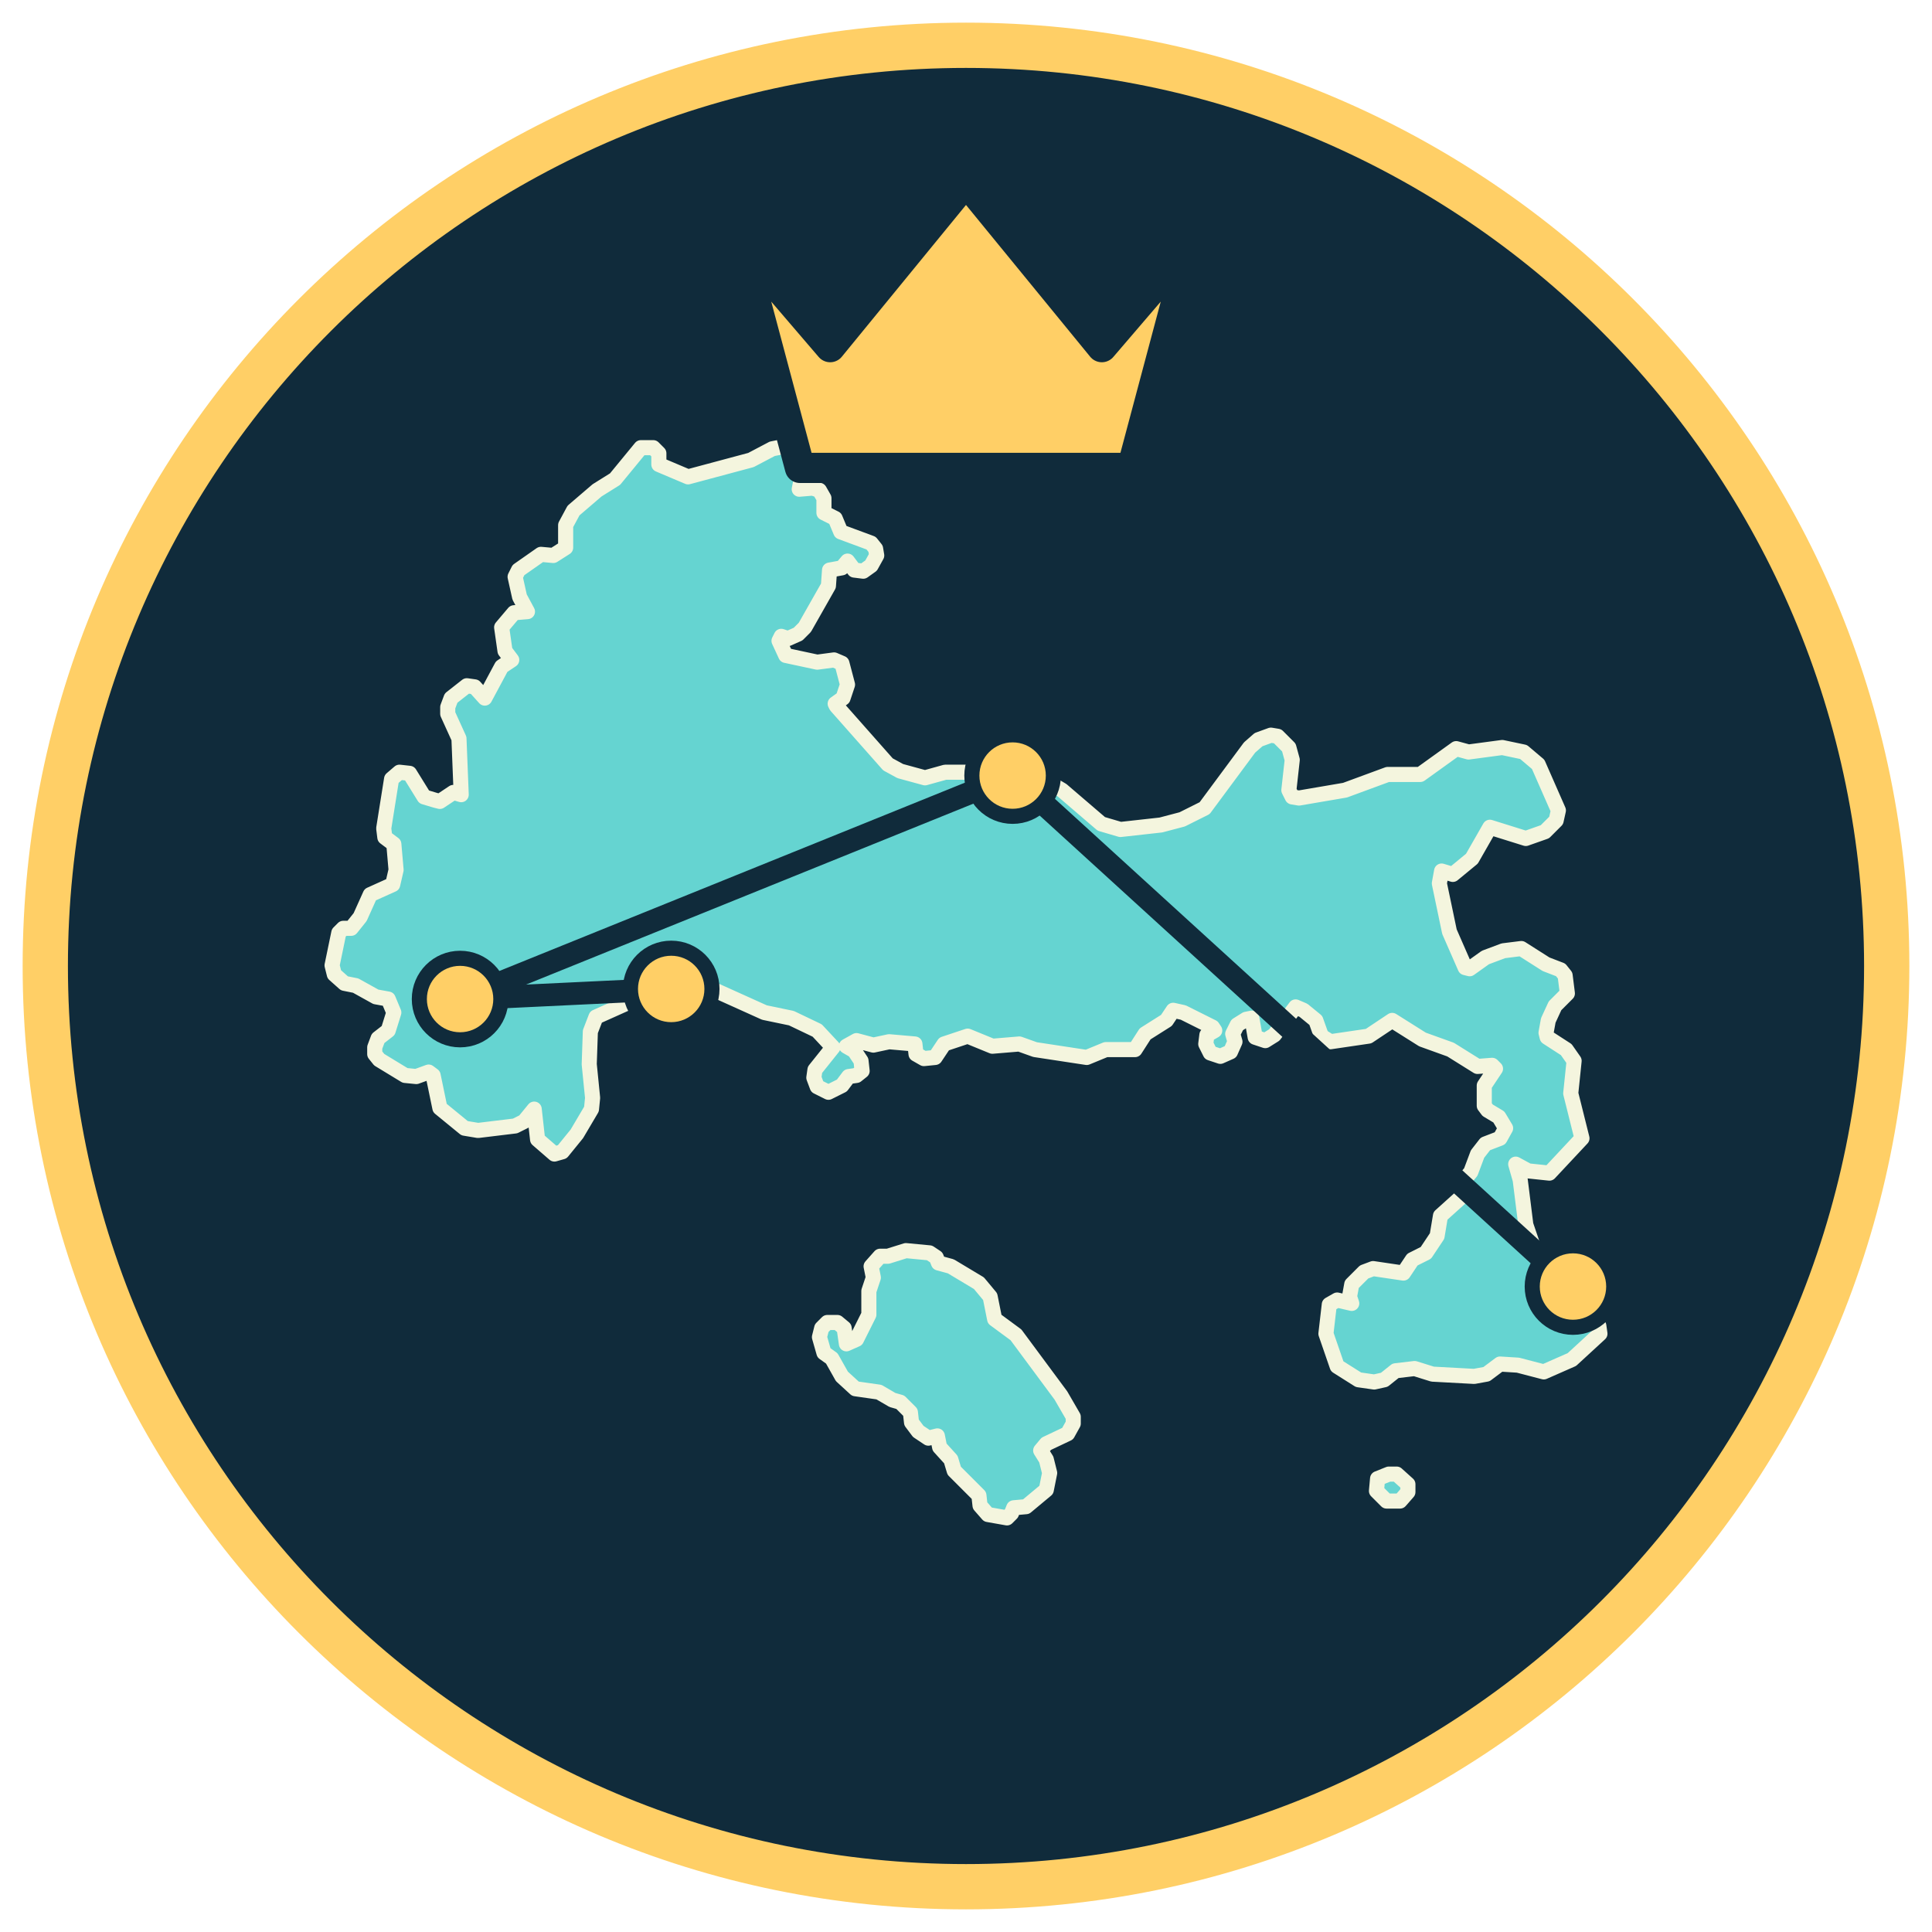
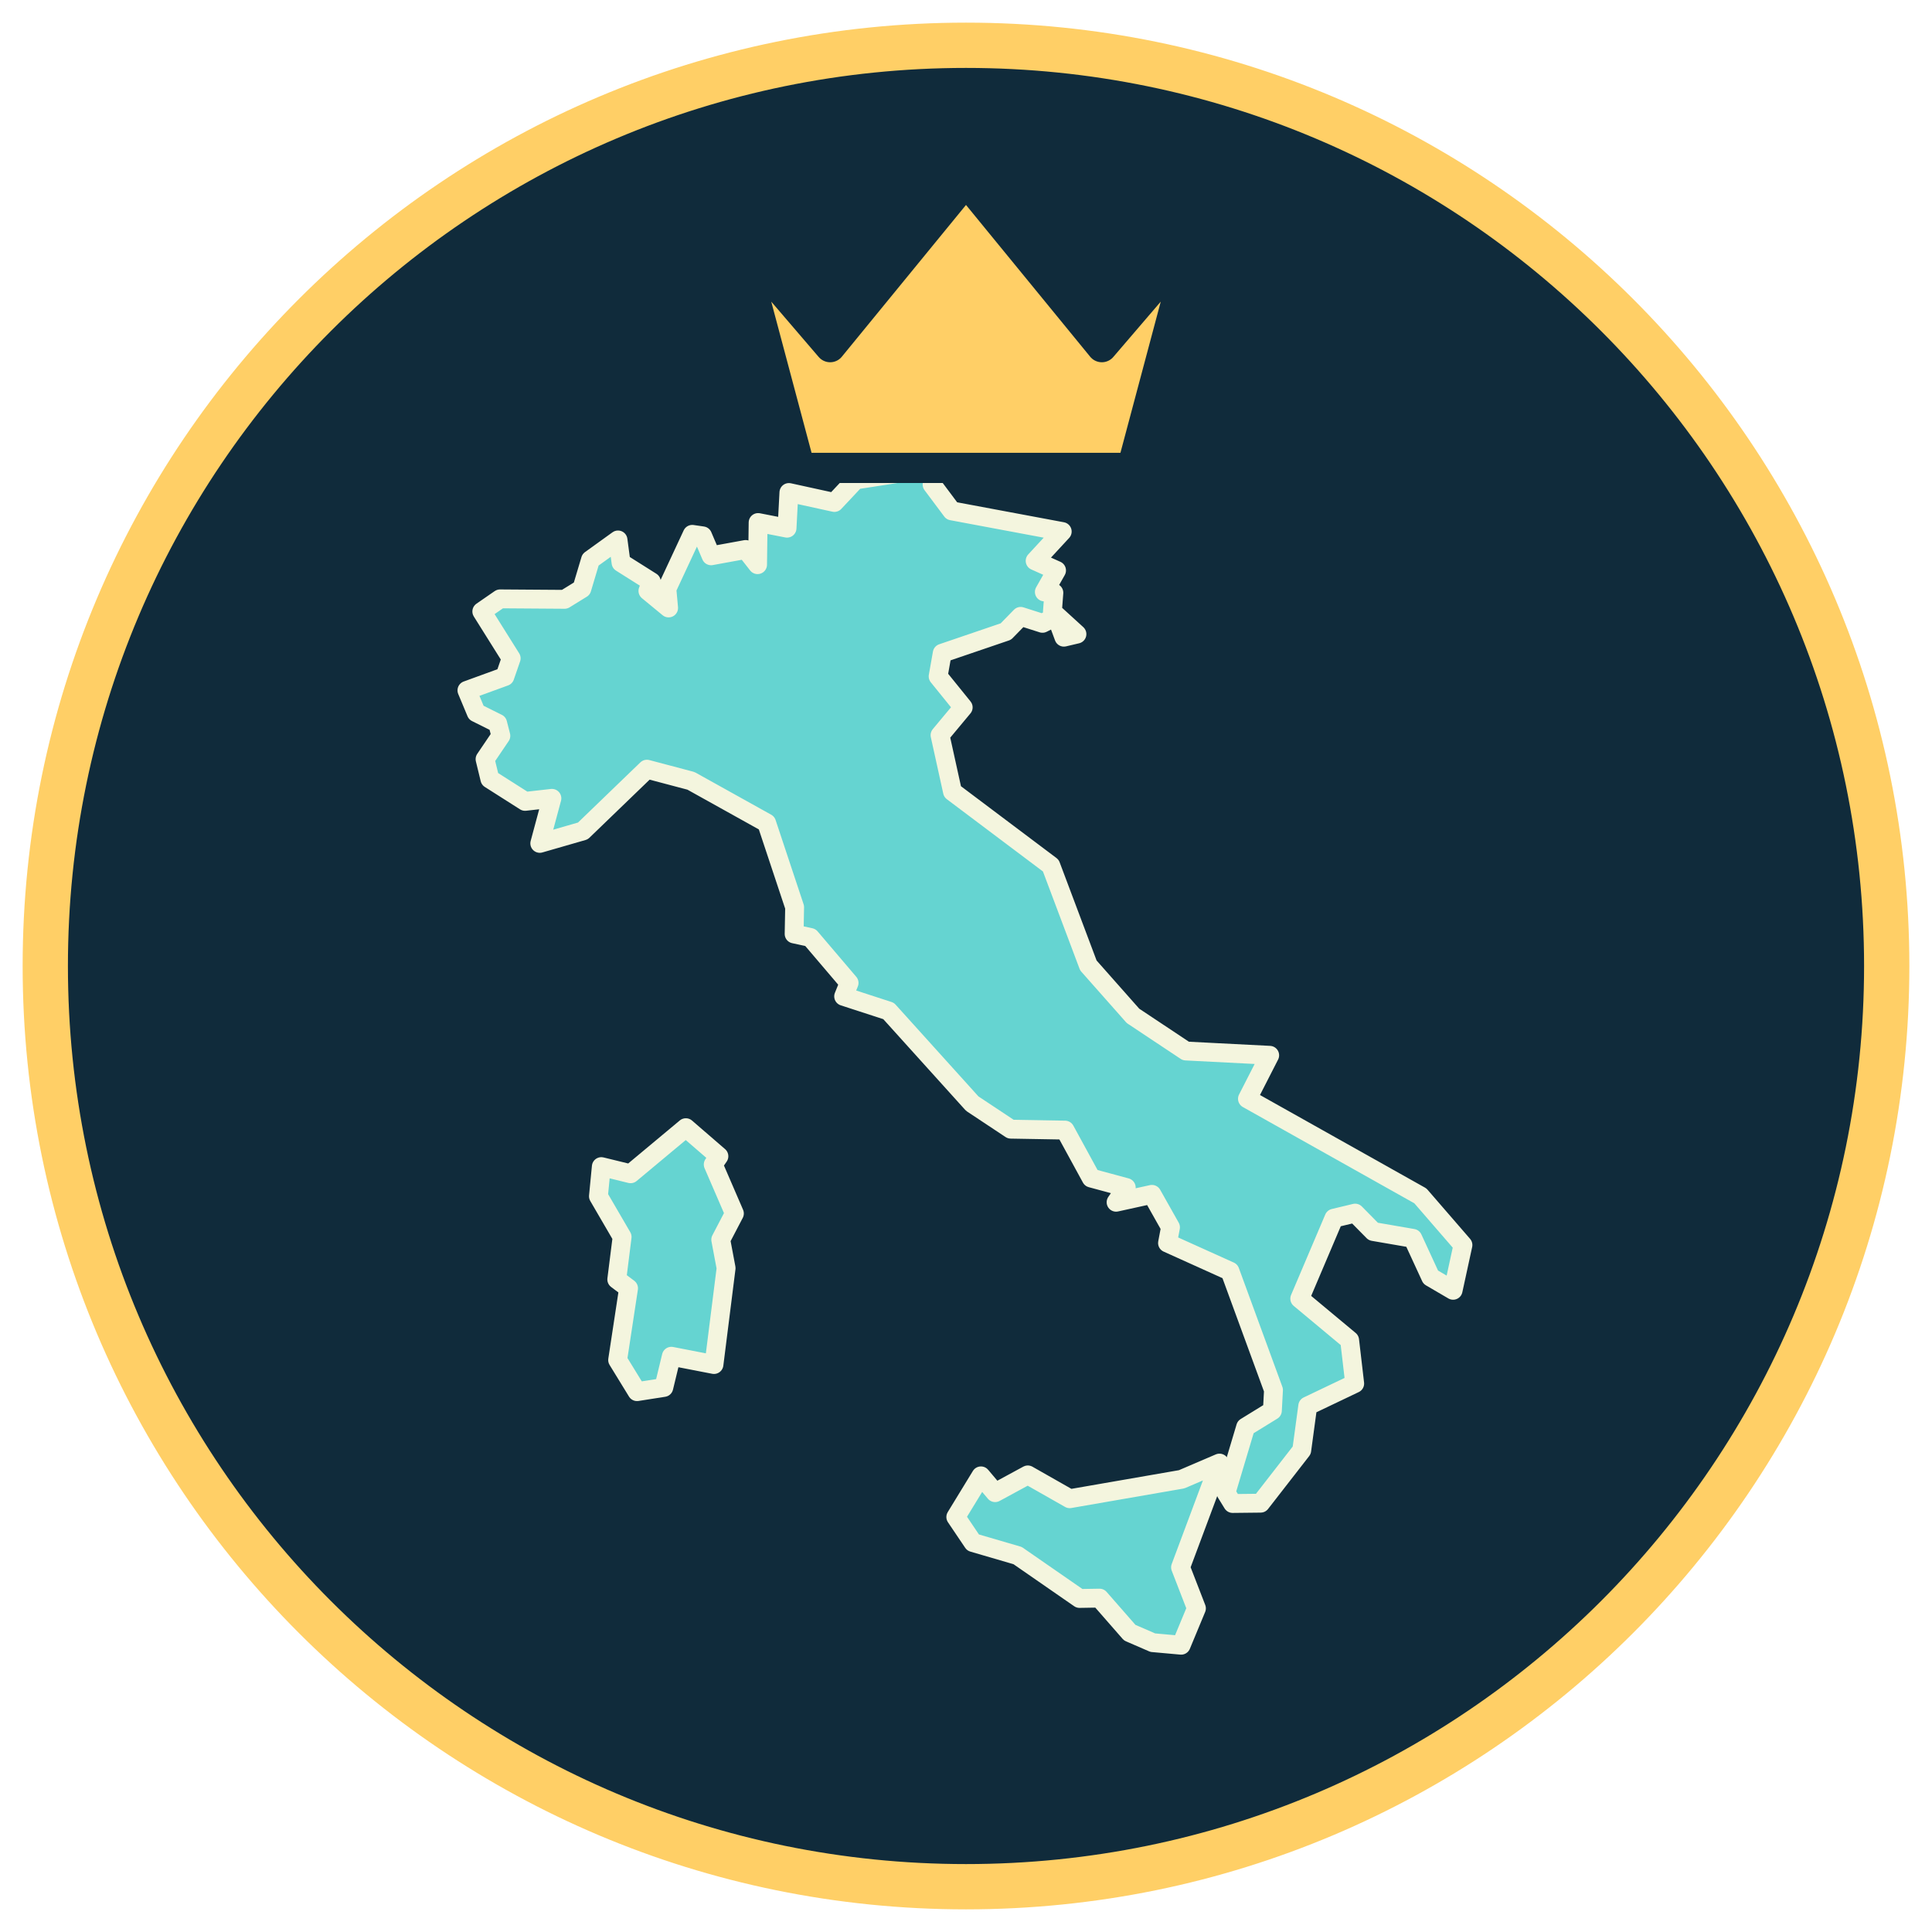
<svg xmlns="http://www.w3.org/2000/svg" width="256" height="256" viewBox="0 0 128 128">
  <circle cx="64" cy="64" r="61" fill="#102b3b" stroke="#ffcf66" stroke-width="3" />
-   <g transform="translate(26.24092 50.19398) scale(0.07440213)">
-     <path d="M-40,152L-47,152L-51,156L-57,185L-55,193L-46,201L-36,203L-18,213L-7,215L-2,227L-7,243L-16,250L-19,258L-19,264L-15,269L8,283L18,284L29,280L33,283L39,312L61,330L73,332L106,328L114,324L123,313L126,340L141,353L148,351L161,335L174,313L175,303L172,273L173,244L178,231L207,218L243,218L266,206L277,204L328,227L352,232L375,243L389,258L373,278L372,285L375,293L385,298L397,292L403,284L410,283L415,279L414,270L408,261L401,257L410,252L425,256L439,253L462,255L463,264L470,268L480,267L488,255L509,248L531,257L555,255L569,260L615,267L632,260L658,260L667,246L686,234L692,225L701,227L727,240L729,243L722,247L721,255L725,263L734,266L743,262L747,253L745,246L749,238L757,233L762,232L765,249L774,252L782,247L801,222L808,225L819,234L824,248L832,253L866,248L887,234L914,251L939,260L963,275L976,274L979,277L969,292L969,310L972,314L982,320L988,330L983,339L970,344L963,353L957,369L952,375L950,390L930,408L927,426L917,441L905,447L897,459L870,455L862,458L851,469L849,480L851,486L838,483L831,487L828,513L838,542L857,554L871,556L880,554L890,546L907,544L923,549L960,551L971,549L983,540L999,541L1022,547L1047,536L1072,513L1071,506L1060,492L1062,474L1057,466L1050,461L1043,461L1037,456L1023,457L1019,454L1006,416L1001,376L997,362L1008,368L1027,370L1056,339L1046,299L1049,270L1042,260L1025,249L1024,245L1026,234L1032,221L1043,210L1041,194L1037,189L1024,184L1002,170L986,172L970,178L956,188L952,187L938,155L929,112L931,101L941,104L958,90L974,62L1006,72L1023,66L1033,56L1035,47L1017,6L1004,-5L985,-9L955,-5L944,-8L912,15L883,15L845,29L804,36L798,35L795,29L798,2L795,-9L785,-19L779,-20L768,-16L760,-9L720,45L700,55L681,60L645,64L628,59L593,29L556,7L546,7L529,13L489,13L471,18L449,12L438,6L392,-46L391,-48L398,-53L402,-65L397,-84L390,-87L375,-85L347,-91L341,-104L343,-108L349,-106L358,-110L364,-116L385,-153L386,-167L397,-169L402,-175L408,-167L416,-166L423,-171L428,-180L427,-186L423,-191L396,-201L391,-213L381,-218L381,-231L377,-238L371,-240L359,-239L364,-264L360,-275L355,-279L335,-275L316,-265L260,-250L234,-261L234,-271L229,-276L218,-276L195,-248L179,-238L158,-220L151,-207L151,-187L140,-180L129,-181L109,-167L106,-161L110,-143L117,-130L105,-129L94,-116L97,-95L103,-87L94,-81L79,-53L70,-63L63,-64L49,-53L46,-45L46,-39L56,-17L58,33L51,31L39,39L35,38L25,35L12,14L3,13L-4,19L-11,63L-10,71L-2,77L-0,100L-3,113L-23,122L-32,142L-40,152Z" fill="#65d4d1" stroke="#f4f5de" stroke-width="13.44" stroke-linejoin="round" stroke-linecap="round" />
-     <path d="M884,638L874,642L873,653L882,662L894,662L901,654L901,647L891,638L884,638Z" fill="#65d4d1" stroke="#f4f5de" stroke-width="13.44" stroke-linejoin="round" stroke-linecap="round" />
-     <path d="M379,508L377,516L381,530L388,535L397,551L409,562L430,565L442,572L449,574L458,583L459,592L465,600L474,606L482,604L484,614L494,625L497,635L519,657L520,666L527,674L544,677L548,673L550,668L561,667L579,652L582,637L579,625L574,617L579,611L598,602L603,593L603,587L592,568L552,514L533,500L529,480L519,468L494,453L483,450L481,445L475,441L454,439L438,444L431,444L423,453L425,463L421,475L421,496L410,518L401,522L399,508L393,503L384,503L379,508Z" fill="#65d4d1" stroke="#f4f5de" stroke-width="13.44" stroke-linejoin="round" stroke-linecap="round" />
-   </g>
-   <path d="M104.214,85.237 L67.088,51.384" fill="none" stroke="#102b3b" stroke-width="1.5" stroke-linejoin="round" stroke-linecap="round" />
-   <path d="M67.088,51.384 L30.482,66.19" fill="none" stroke="#102b3b" stroke-width="1.5" stroke-linejoin="round" stroke-linecap="round" />
-   <path d="M30.482,66.19 L44.469,65.521" fill="none" stroke="#102b3b" stroke-width="1.5" stroke-linejoin="round" stroke-linecap="round" />
-   <circle cx="104.214" cy="85.237" r="2.7" fill="#ffcf66" stroke="#102b3b" stroke-width="1" />
-   <circle cx="67.088" cy="51.384" r="2.7" fill="#ffcf66" stroke="#102b3b" stroke-width="1" />
-   <circle cx="30.482" cy="66.19" r="2.7" fill="#ffcf66" stroke="#102b3b" stroke-width="1" />
-   <circle cx="44.469" cy="65.521" r="2.7" fill="#ffcf66" stroke="#102b3b" stroke-width="1" />
+   <path d="M80.794,96.933 L78.214,103.840 L79.267,106.558 L78.253,109.000 L76.376,108.831 L74.847,108.168 L72.846,105.880 L71.521,105.902 L67.419,103.061 L64.465,102.198 L63.324,100.506 L64.990,97.780 L65.929,98.892 L68.095,97.717 L70.871,99.294 L78.287,98.007 L80.794,96.933 Z" fill="#65d4d1" stroke="#f4f5de" stroke-width="1.25" stroke-linejoin="round" stroke-linecap="round" />
+   <path d="M47.751,82.131 L48.106,84.017 L47.302,90.403 L44.479,89.855 L43.979,91.922 L42.205,92.200 L40.920,90.106 L41.643,85.352 L40.863,84.766 L41.217,81.949 L39.648,79.255 L39.839,77.291 L41.778,77.765 L45.439,74.712 L47.629,76.604 L47.253,77.150 L48.656,80.396 L47.751,82.131 Z" fill="#65d4d1" stroke="#f4f5de" stroke-width="1.25" stroke-linejoin="round" stroke-linecap="round" />
+   <path d="M33.129,39.677 L37.406,39.707 L38.550,39.001 L39.122,37.086 L40.945,35.773 L41.145,37.275 L43.153,38.542 L42.927,39.149 L44.297,40.278 L44.182,39.009 L45.863,35.402 L46.550,35.501 L47.113,36.823 L49.403,36.405 L50.191,37.410 L50.227,34.619 L52.143,34.993 L52.267,32.630 L55.281,33.290 L56.681,31.799 L61.840,31.000 L61.754,32.102 L63.060,33.848 L70.375,35.216 L68.581,37.157 L69.999,37.792 L69.191,39.217 L69.821,39.272 L69.725,40.529 L71.350,42.011 L70.486,42.215 L69.976,40.839 L69.066,41.297 L67.622,40.836 L66.640,41.841 L62.425,43.277 L62.154,44.812 L63.814,46.865 L62.280,48.707 L63.105,52.449 L69.618,57.346 L72.107,63.962 L75.064,67.304 L78.566,69.632 L84.120,69.916 L82.647,72.798 L94.104,79.229 L96.924,82.486 L96.272,85.485 L94.789,84.618 L93.602,82.043 L90.985,81.592 L89.782,80.372 L88.378,80.708 L86.112,86.040 L89.417,88.793 L89.752,91.664 L86.641,93.149 L86.244,96.084 L83.519,99.590 L81.665,99.610 L81.226,98.897 L82.526,94.547 L84.299,93.456 L84.372,92.091 L81.488,84.219 L77.351,82.352 L77.548,81.312 L76.318,79.129 L73.944,79.651 L74.617,78.677 L72.296,78.050 L70.562,74.873 L66.966,74.811 L64.413,73.117 L58.872,66.979 L55.894,66.011 L56.254,65.121 L53.692,62.111 L52.613,61.876 L52.646,60.103 L50.791,54.523 L45.779,51.733 L42.859,50.960 L38.616,55.053 L35.762,55.876 L36.565,52.892 L34.788,53.093 L32.455,51.609 L32.136,50.296 L33.183,48.750 L32.971,47.921 L31.552,47.214 L30.936,45.739 L33.449,44.824 L33.867,43.616 L31.921,40.512 L33.129,39.677 Z" fill="#65d4d1" stroke="#f4f5de" stroke-width="1.25" stroke-linejoin="round" stroke-linecap="round" />
  <g transform="translate(64 21)">
    <path d="M-15,-5 L-9,2 L0,-9 L9,2 L15,-5 L11,10 H-11 Z" fill="#ffcf66" stroke="#102b3b" stroke-width="2" stroke-linejoin="round" stroke-linecap="round" />
  </g>
</svg>
